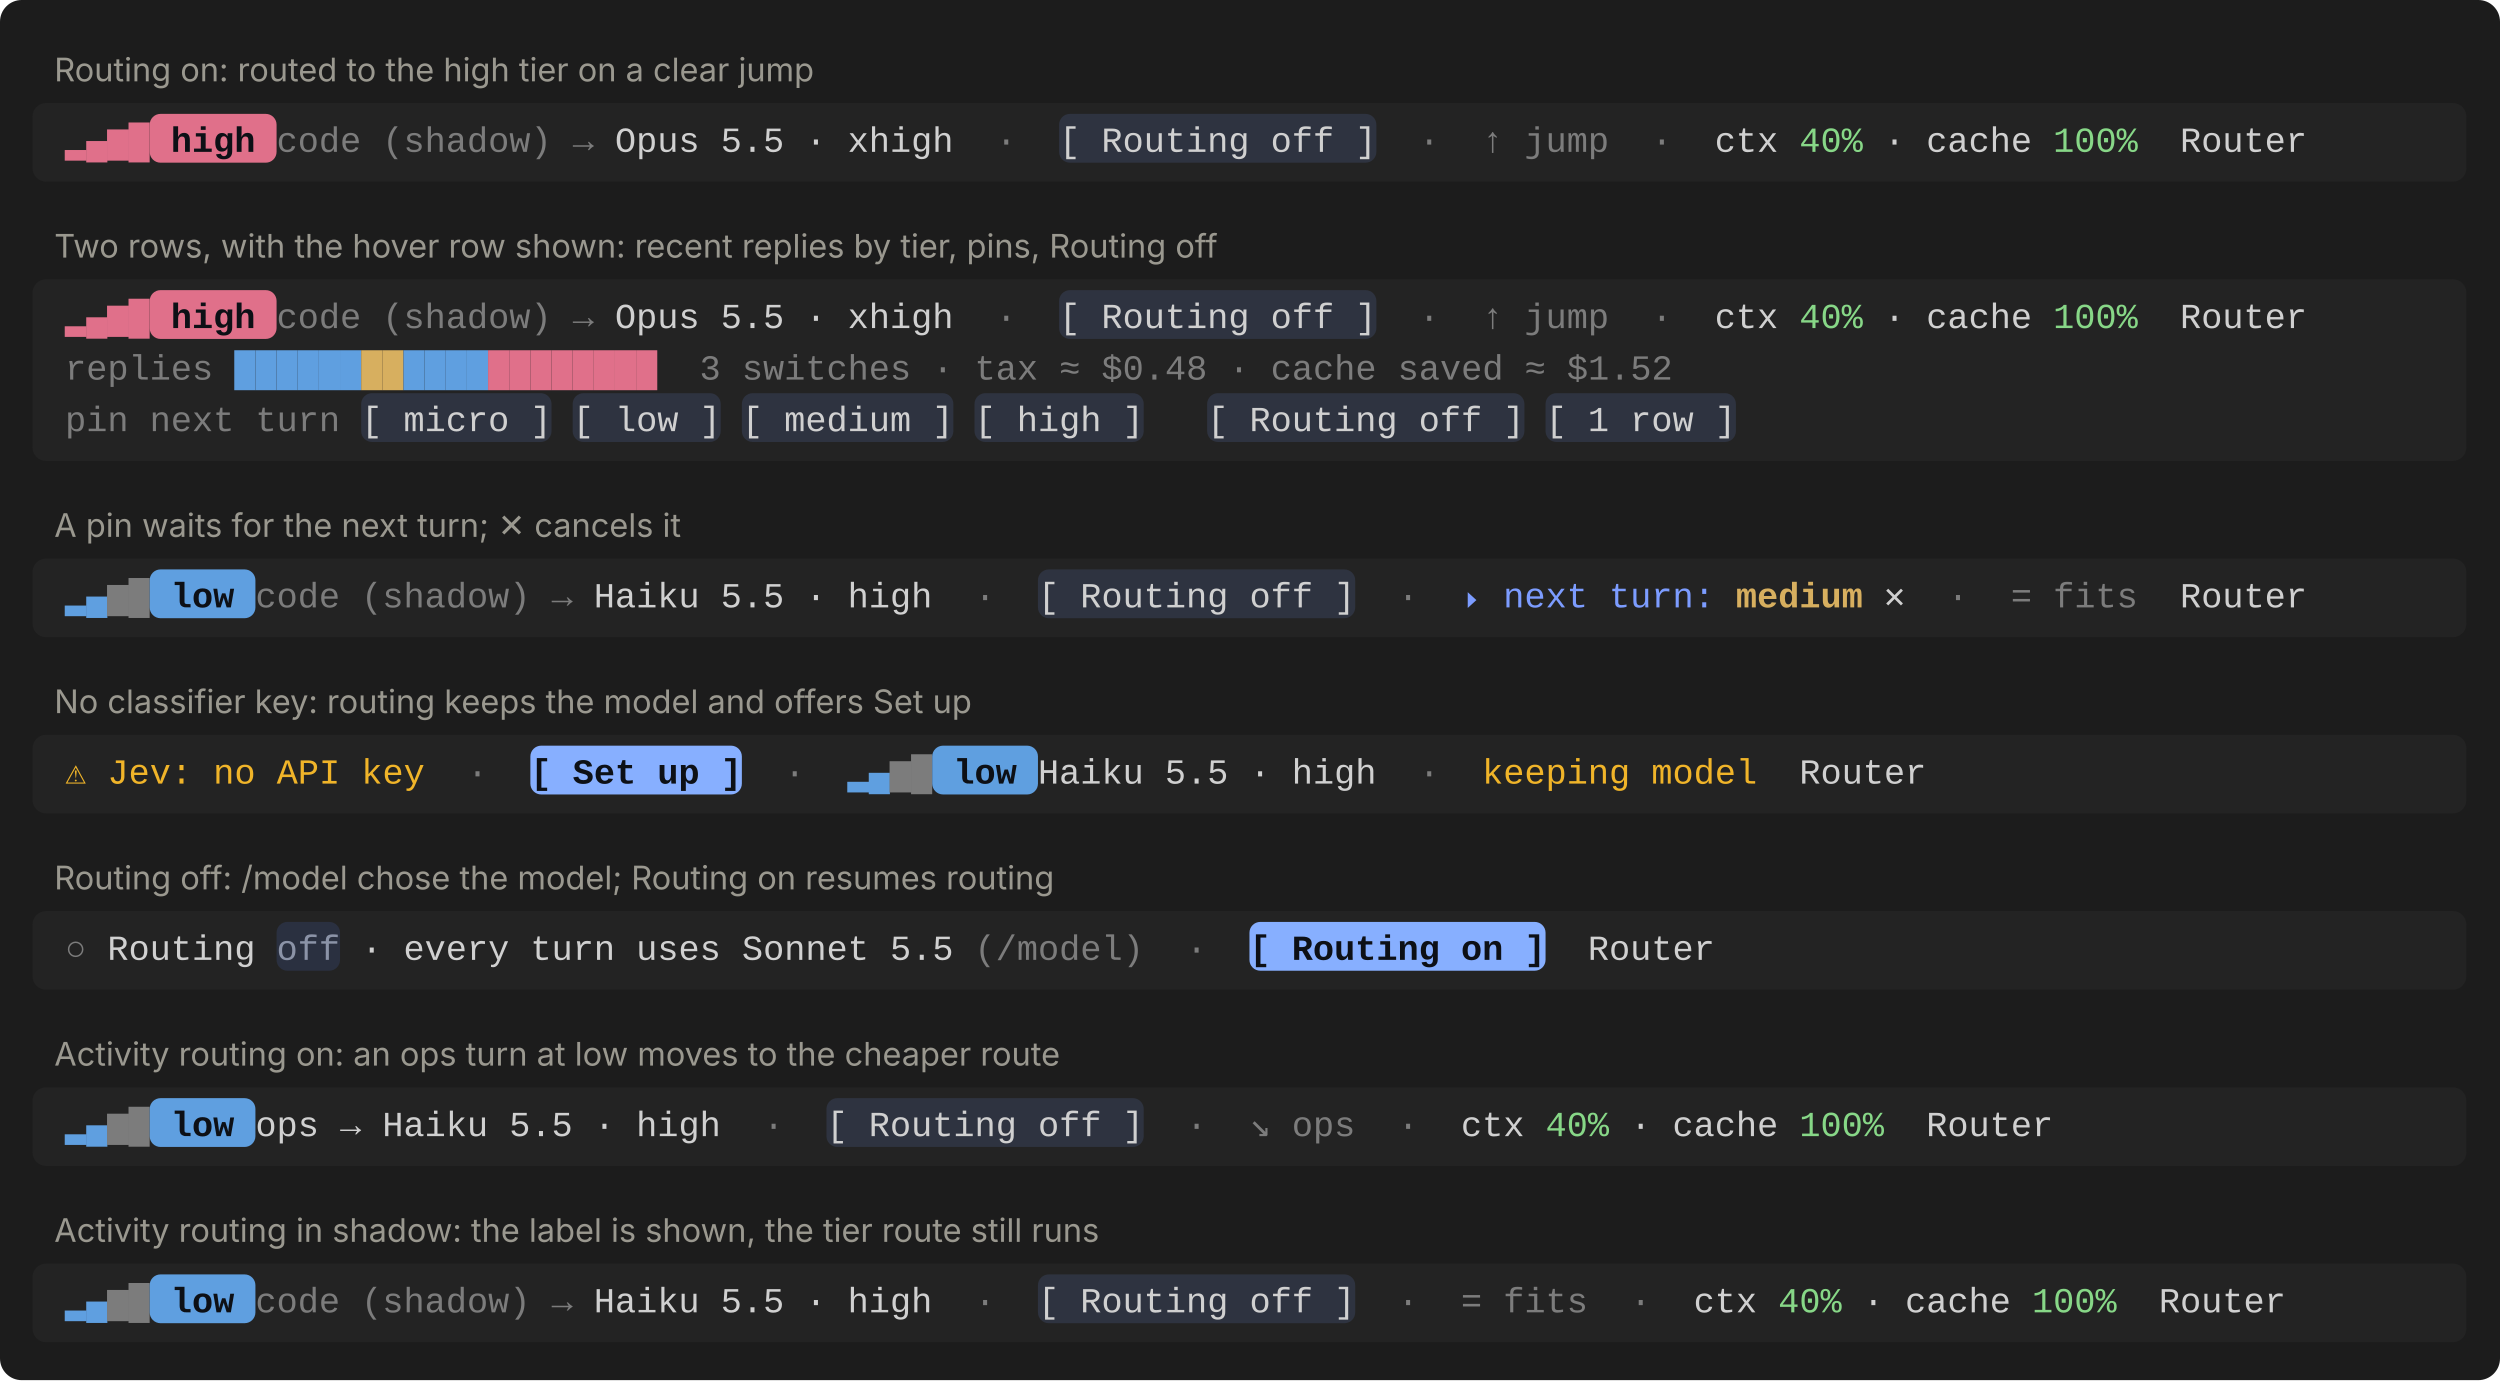
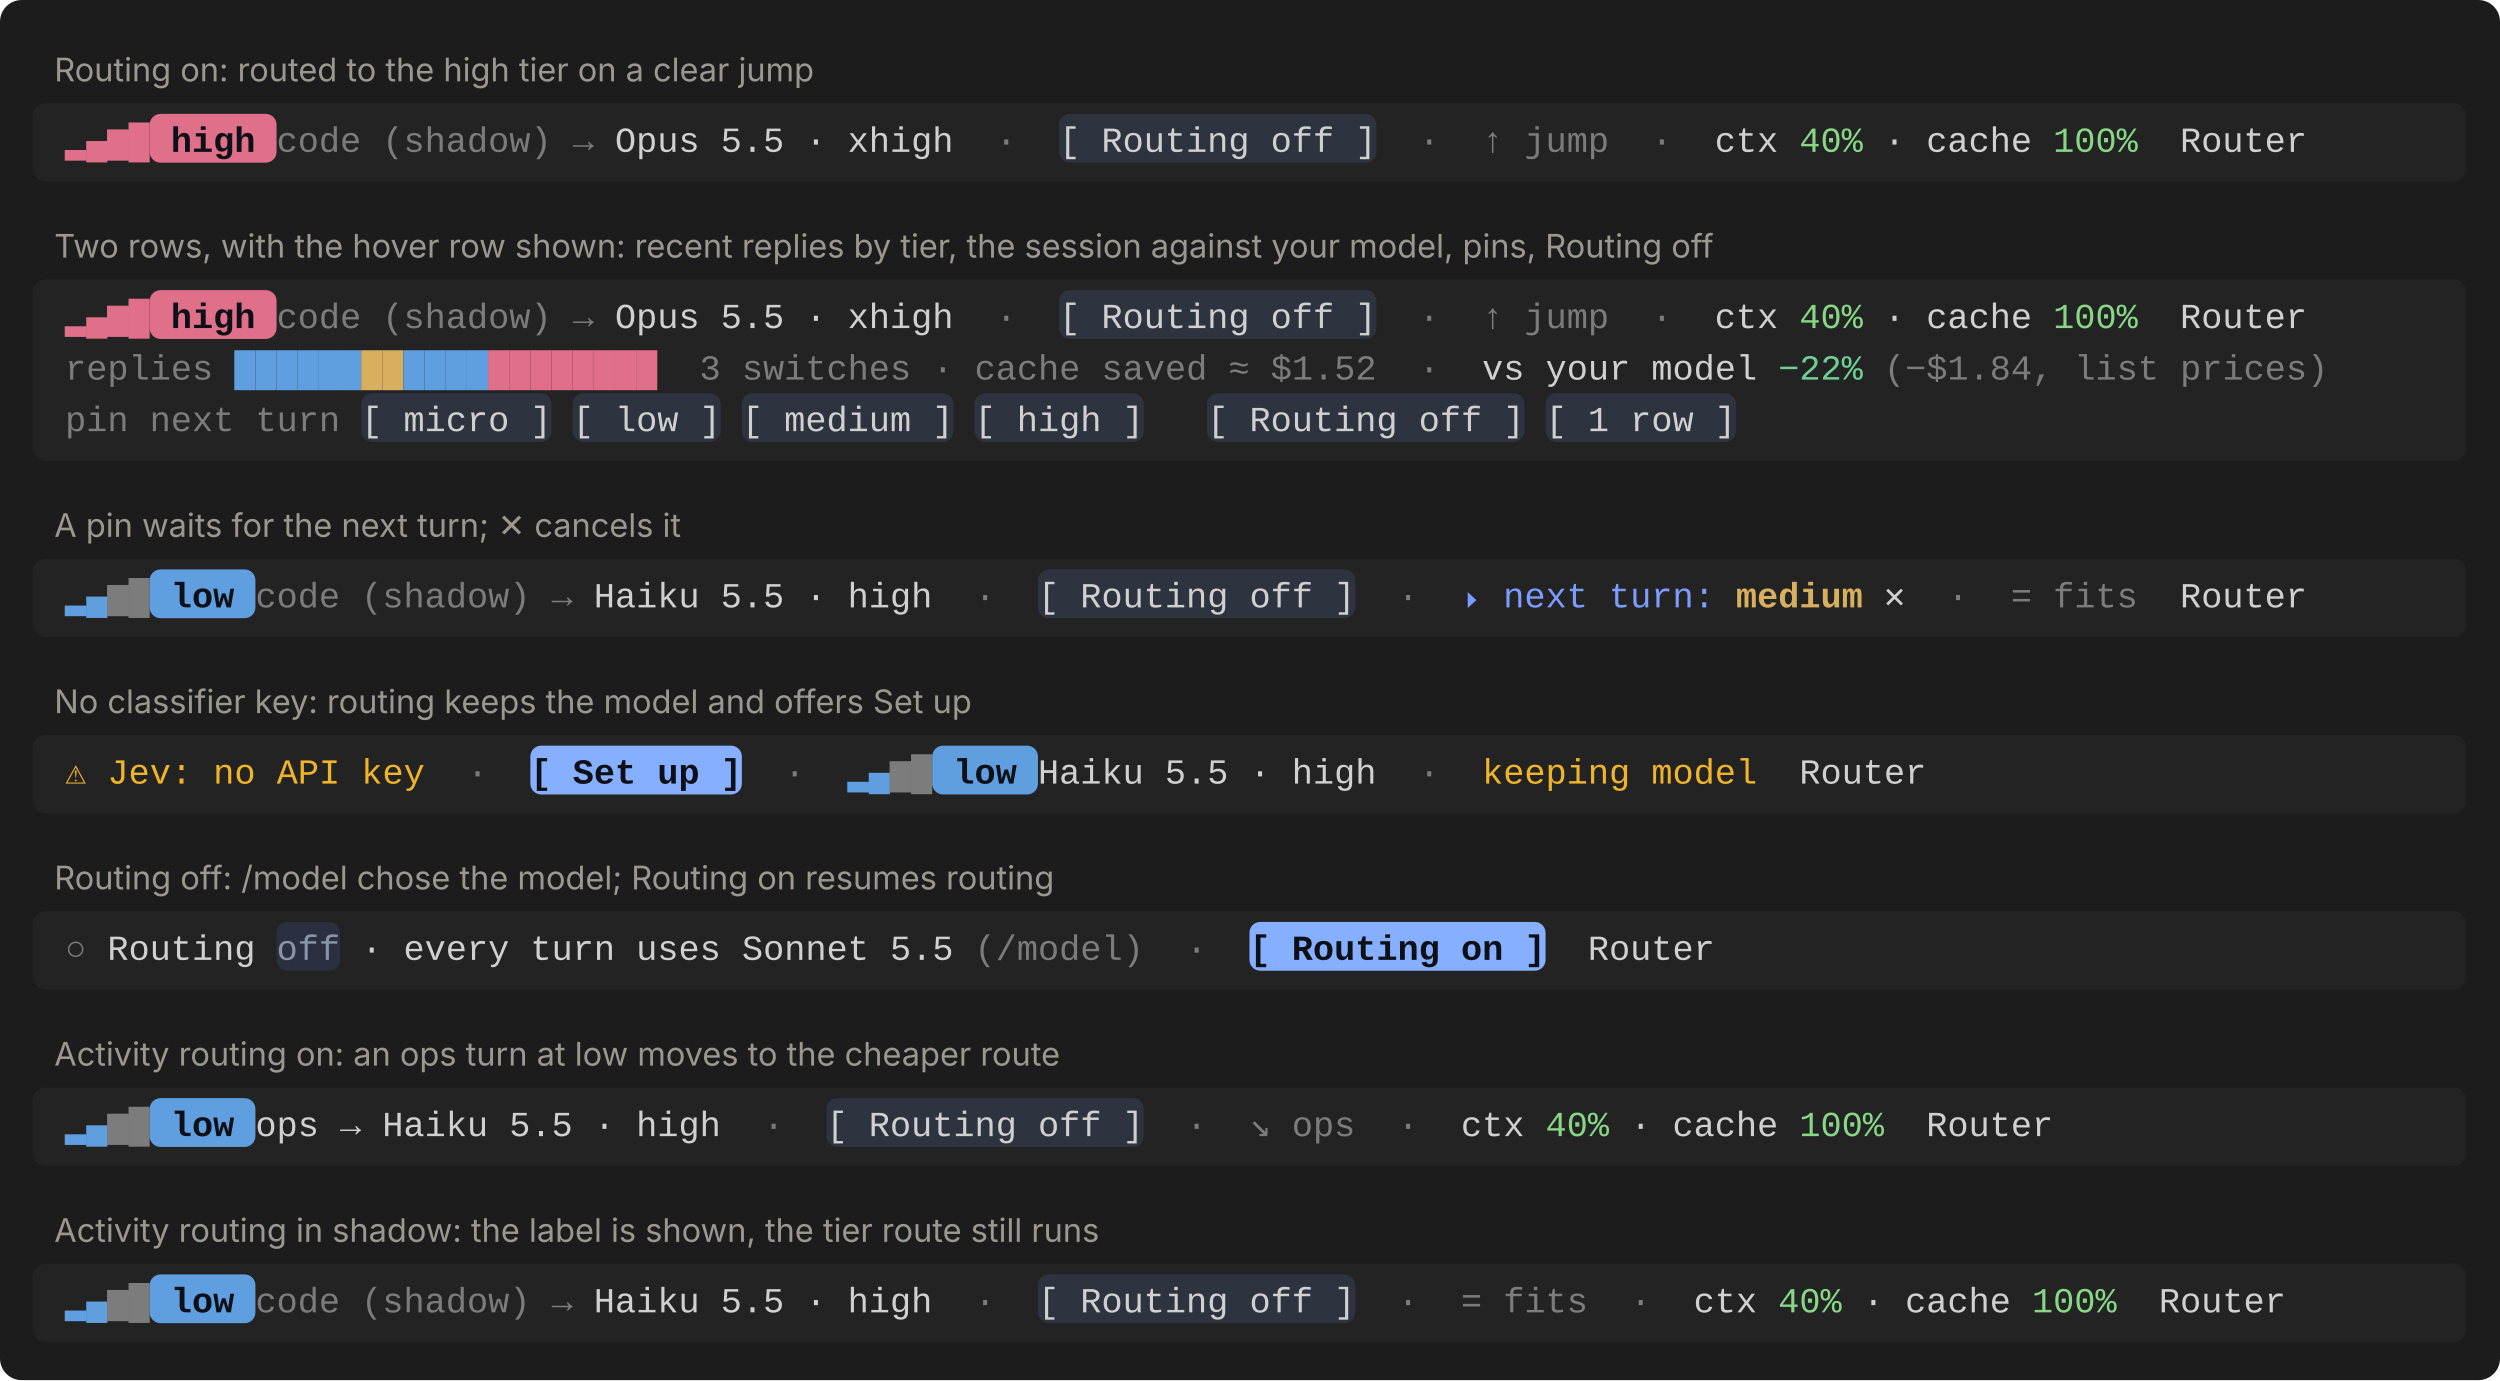
<svg xmlns="http://www.w3.org/2000/svg" viewBox="0 0 922 509" role="img" aria-labelledby="title desc">
  <style>
    text { font-family: ui-monospace, SFMono-Regular, Menlo, Consolas, 'Liberation Mono', monospace; font-size: 13px; }
    .cap { font-family: system-ui, -apple-system, 'Segoe UI', sans-serif; font-size: 12px; fill: #9a988f; }
  </style>
  <rect width="922" height="509" rx="8" fill="#1c1c1c" />
  <text class="cap" x="20" y="30">Routing on: routed to the high tier on a clear jump</text>
  <rect x="12" y="38" width="897.6" height="29" rx="5" fill="#232323" />
  <text x="24.0" y="56" fill="#e0708a" xml:space="preserve">▂</text>
  <text x="31.8" y="56" fill="#e0708a" xml:space="preserve">▄</text>
  <text x="39.6" y="56" fill="#e0708a" xml:space="preserve">▆</text>
  <text x="47.4" y="56" fill="#e0708a" xml:space="preserve">█</text>
  <rect x="55.2" y="42" width="46.8" height="18" rx="4" fill="#e0708a" />
  <text x="55.2" y="56" fill="#0d1016" font-weight="700" xml:space="preserve"> high </text>
  <text x="102.0" y="56" fill="#7c7c7c" xml:space="preserve">code (shadow) → </text>
  <text x="226.8" y="56" fill="#d0d0d0" xml:space="preserve">Opus 5.5 · xhigh</text>
  <text x="351.6" y="56" fill="#7c7c7c" xml:space="preserve">  ·  </text>
  <rect x="390.6" y="42" width="117.0" height="18" rx="4" fill="#2e3340" />
  <text x="390.6" y="56" fill="#d0d0d0" xml:space="preserve">[ Routing off ]</text>
  <text x="507.6" y="56" fill="#7c7c7c" xml:space="preserve">  ·  </text>
  <text x="546.6" y="56" fill="#7c7c7c" xml:space="preserve">↑ jump</text>
  <text x="593.4" y="56" fill="#7c7c7c" xml:space="preserve">  ·  </text>
  <text x="632.4" y="56" fill="#d0d0d0" xml:space="preserve">ctx </text>
  <text x="663.6" y="56" fill="#87d787" xml:space="preserve">40%</text>
  <text x="687.0" y="56" fill="#d0d0d0" xml:space="preserve"> · cache </text>
  <text x="757.2" y="56" fill="#87d787" xml:space="preserve">100%</text>
  <text x="804.0" y="56" fill="#d0d0d0" xml:space="preserve">Router</text>
-   <text class="cap" x="20" y="95">Two rows, with the hover row shown: recent replies by tier, pins, Routing off</text>
+   <text class="cap" x="20" y="95">Two rows, with the hover row shown: recent replies by tier, the session against your model, pins, Routing off</text>
  <rect x="12" y="103" width="897.6" height="67" rx="5" fill="#232323" />
  <text x="24.0" y="121" fill="#e0708a" xml:space="preserve">▂</text>
  <text x="31.8" y="121" fill="#e0708a" xml:space="preserve">▄</text>
  <text x="39.6" y="121" fill="#e0708a" xml:space="preserve">▆</text>
  <text x="47.4" y="121" fill="#e0708a" xml:space="preserve">█</text>
  <rect x="55.2" y="107" width="46.8" height="18" rx="4" fill="#e0708a" />
  <text x="55.2" y="121" fill="#0d1016" font-weight="700" xml:space="preserve"> high </text>
  <text x="102.0" y="121" fill="#7c7c7c" xml:space="preserve">code (shadow) → </text>
  <text x="226.8" y="121" fill="#d0d0d0" xml:space="preserve">Opus 5.5 · xhigh</text>
  <text x="351.6" y="121" fill="#7c7c7c" xml:space="preserve">  ·  </text>
  <rect x="390.6" y="107" width="117.0" height="18" rx="4" fill="#2e3340" />
  <text x="390.6" y="121" fill="#d0d0d0" xml:space="preserve">[ Routing off ]</text>
  <text x="507.6" y="121" fill="#7c7c7c" xml:space="preserve">  ·  </text>
  <text x="546.6" y="121" fill="#7c7c7c" xml:space="preserve">↑ jump</text>
  <text x="593.4" y="121" fill="#7c7c7c" xml:space="preserve">  ·  </text>
  <text x="632.4" y="121" fill="#d0d0d0" xml:space="preserve">ctx </text>
  <text x="663.6" y="121" fill="#87d787" xml:space="preserve">40%</text>
  <text x="687.0" y="121" fill="#d0d0d0" xml:space="preserve"> · cache </text>
  <text x="757.2" y="121" fill="#87d787" xml:space="preserve">100%</text>
  <text x="804.0" y="121" fill="#d0d0d0" xml:space="preserve">Router</text>
  <text x="24.0" y="140" fill="#7c7c7c" xml:space="preserve">replies </text>
  <text x="86.4" y="140" fill="#5f9fe0" xml:space="preserve">█</text>
  <text x="94.2" y="140" fill="#5f9fe0" xml:space="preserve">█</text>
  <text x="102.0" y="140" fill="#5f9fe0" xml:space="preserve">█</text>
  <text x="109.8" y="140" fill="#5f9fe0" xml:space="preserve">█</text>
  <text x="117.6" y="140" fill="#5f9fe0" xml:space="preserve">█</text>
  <text x="125.4" y="140" fill="#5f9fe0" xml:space="preserve">█</text>
  <text x="133.2" y="140" fill="#d7af5f" xml:space="preserve">█</text>
  <text x="141.0" y="140" fill="#d7af5f" xml:space="preserve">█</text>
  <text x="148.8" y="140" fill="#5f9fe0" xml:space="preserve">█</text>
  <text x="156.6" y="140" fill="#5f9fe0" xml:space="preserve">█</text>
  <text x="164.4" y="140" fill="#5f9fe0" xml:space="preserve">█</text>
  <text x="172.2" y="140" fill="#5f9fe0" xml:space="preserve">█</text>
  <text x="180.0" y="140" fill="#e0708a" xml:space="preserve">█</text>
  <text x="187.8" y="140" fill="#e0708a" xml:space="preserve">█</text>
  <text x="195.6" y="140" fill="#e0708a" xml:space="preserve">█</text>
  <text x="203.4" y="140" fill="#e0708a" xml:space="preserve">█</text>
  <text x="211.2" y="140" fill="#e0708a" xml:space="preserve">█</text>
  <text x="219.0" y="140" fill="#e0708a" xml:space="preserve">█</text>
  <text x="226.8" y="140" fill="#e0708a" xml:space="preserve">█</text>
  <text x="234.6" y="140" fill="#e0708a" xml:space="preserve">█</text>
-   <text x="242.4" y="140" fill="#7c7c7c" xml:space="preserve">  3 switches · tax ≈ $0.48 · cache saved ≈ $1.52</text>
+   <text x="242.4" y="140" fill="#7c7c7c" xml:space="preserve">  3 switches · cache saved ≈ $1.52</text>
+   <text x="507.6" y="140" fill="#7c7c7c" xml:space="preserve">  ·  </text>
+   <text x="546.6" y="140" fill="#d0d0d0" xml:space="preserve">vs your model </text>
+   <text x="655.8" y="140" fill="#6fcf97" xml:space="preserve">−22%</text>
+   <text x="687.0" y="140" fill="#7c7c7c" xml:space="preserve"> (−$1.84, list prices)</text>
  <text x="24.0" y="159" fill="#7c7c7c" xml:space="preserve">pin next turn </text>
  <rect x="133.2" y="145" width="70.2" height="18" rx="4" fill="#2e3340" />
  <text x="133.2" y="159" fill="#d0d0d0" xml:space="preserve">[ micro ]</text>
  <rect x="211.2" y="145" width="54.6" height="18" rx="4" fill="#2e3340" />
  <text x="211.2" y="159" fill="#d0d0d0" xml:space="preserve">[ low ]</text>
  <rect x="273.6" y="145" width="78.0" height="18" rx="4" fill="#2e3340" />
  <text x="273.6" y="159" fill="#d0d0d0" xml:space="preserve">[ medium ]</text>
  <rect x="359.4" y="145" width="62.4" height="18" rx="4" fill="#2e3340" />
  <text x="359.4" y="159" fill="#d0d0d0" xml:space="preserve">[ high ]</text>
  <rect x="445.2" y="145" width="117.0" height="18" rx="4" fill="#2e3340" />
  <text x="445.2" y="159" fill="#d0d0d0" xml:space="preserve">[ Routing off ]</text>
  <rect x="570.0" y="145" width="70.2" height="18" rx="4" fill="#2e3340" />
  <text x="570.0" y="159" fill="#d0d0d0" xml:space="preserve">[ 1 row ]</text>
  <text class="cap" x="20" y="198">A pin waits for the next turn; ✕ cancels it</text>
  <rect x="12" y="206" width="897.6" height="29" rx="5" fill="#232323" />
  <text x="24.0" y="224" fill="#5f9fe0" xml:space="preserve">▂</text>
  <text x="31.8" y="224" fill="#5f9fe0" xml:space="preserve">▄</text>
  <text x="39.6" y="224" fill="#7c7c7c" xml:space="preserve">▆</text>
  <text x="47.4" y="224" fill="#7c7c7c" xml:space="preserve">█</text>
  <rect x="55.2" y="210" width="39.0" height="18" rx="4" fill="#5f9fe0" />
  <text x="55.2" y="224" fill="#0d1016" font-weight="700" xml:space="preserve"> low </text>
  <text x="94.2" y="224" fill="#7c7c7c" xml:space="preserve">code (shadow) → </text>
  <text x="219.0" y="224" fill="#d0d0d0" xml:space="preserve">Haiku 5.5 · high</text>
  <text x="343.8" y="224" fill="#7c7c7c" xml:space="preserve">  ·  </text>
  <rect x="382.8" y="210" width="117.0" height="18" rx="4" fill="#2e3340" />
  <text x="382.8" y="224" fill="#d0d0d0" xml:space="preserve">[ Routing off ]</text>
  <text x="499.8" y="224" fill="#7c7c7c" xml:space="preserve">  ·  </text>
  <text x="538.8" y="224" fill="#7c9cff" xml:space="preserve">⏵ next turn: </text>
  <text x="640.2" y="224" fill="#d7af5f" font-weight="700" xml:space="preserve">medium</text>
  <text x="694.8" y="224" fill="#d0d0d0" xml:space="preserve">✕</text>
  <text x="702.6" y="224" fill="#7c7c7c" xml:space="preserve">  ·  </text>
  <text x="741.6" y="224" fill="#7c7c7c" xml:space="preserve">= fits</text>
  <text x="804.0" y="224" fill="#d0d0d0" xml:space="preserve">Router</text>
  <text class="cap" x="20" y="263">No classifier key: routing keeps the model and offers Set up</text>
  <rect x="12" y="271" width="897.6" height="29" rx="5" fill="#232323" />
  <text x="24.0" y="289" fill="#f0b429" xml:space="preserve">⚠ Jev: no API key</text>
  <text x="156.6" y="289" fill="#7c7c7c" xml:space="preserve">  ·  </text>
  <rect x="195.6" y="275" width="78.0" height="18" rx="4" fill="#87afff" />
  <text x="195.6" y="289" fill="#0d1016" font-weight="700" xml:space="preserve">[ Set up ]</text>
  <text x="273.6" y="289" fill="#7c7c7c" xml:space="preserve">  ·  </text>
  <text x="312.6" y="289" fill="#5f9fe0" xml:space="preserve">▂</text>
  <text x="320.4" y="289" fill="#5f9fe0" xml:space="preserve">▄</text>
  <text x="328.2" y="289" fill="#7c7c7c" xml:space="preserve">▆</text>
  <text x="336.0" y="289" fill="#7c7c7c" xml:space="preserve">█</text>
  <rect x="343.8" y="275" width="39.0" height="18" rx="4" fill="#5f9fe0" />
  <text x="343.8" y="289" fill="#0d1016" font-weight="700" xml:space="preserve"> low </text>
  <text x="382.8" y="289" fill="#d0d0d0" xml:space="preserve">Haiku 5.5 · high</text>
  <text x="507.6" y="289" fill="#7c7c7c" xml:space="preserve">  ·  </text>
  <text x="546.6" y="289" fill="#f0b429" xml:space="preserve">keeping model</text>
  <text x="663.6" y="289" fill="#d0d0d0" xml:space="preserve">Router</text>
  <text class="cap" x="20" y="328">Routing off: /model chose the model; Routing on resumes routing</text>
  <rect x="12" y="336" width="897.6" height="29" rx="5" fill="#232323" />
  <text x="24.0" y="354" fill="#7c7c7c" xml:space="preserve">○ </text>
  <text x="39.6" y="354" fill="#d0d0d0" xml:space="preserve">Routing </text>
  <rect x="102.0" y="340" width="23.4" height="18" rx="4" fill="#2a3040" />
  <text x="102.0" y="354" fill="#8b93a7" xml:space="preserve">off</text>
  <text x="125.4" y="354" fill="#d0d0d0" xml:space="preserve"> · every turn uses Sonnet 5.5</text>
  <text x="351.6" y="354" fill="#7c7c7c" xml:space="preserve"> (/model)</text>
  <text x="421.8" y="354" fill="#7c7c7c" xml:space="preserve">  ·  </text>
  <rect x="460.8" y="340" width="109.2" height="18" rx="4" fill="#87afff" />
  <text x="460.8" y="354" fill="#0d1016" font-weight="700" xml:space="preserve">[ Routing on ]</text>
  <text x="585.6" y="354" fill="#d0d0d0" xml:space="preserve">Router</text>
  <text class="cap" x="20" y="393">Activity routing on: an ops turn at low moves to the cheaper route</text>
  <rect x="12" y="401" width="897.6" height="29" rx="5" fill="#232323" />
  <text x="24.0" y="419" fill="#5f9fe0" xml:space="preserve">▂</text>
  <text x="31.8" y="419" fill="#5f9fe0" xml:space="preserve">▄</text>
  <text x="39.6" y="419" fill="#7c7c7c" xml:space="preserve">▆</text>
  <text x="47.4" y="419" fill="#7c7c7c" xml:space="preserve">█</text>
  <rect x="55.2" y="405" width="39.0" height="18" rx="4" fill="#5f9fe0" />
  <text x="55.2" y="419" fill="#0d1016" font-weight="700" xml:space="preserve"> low </text>
  <text x="94.2" y="419" fill="#d0d0d0" xml:space="preserve">ops → </text>
  <text x="141.0" y="419" fill="#d0d0d0" xml:space="preserve">Haiku 5.5 · high</text>
  <text x="265.8" y="419" fill="#7c7c7c" xml:space="preserve">  ·  </text>
  <rect x="304.8" y="405" width="117.0" height="18" rx="4" fill="#2e3340" />
  <text x="304.8" y="419" fill="#d0d0d0" xml:space="preserve">[ Routing off ]</text>
  <text x="421.8" y="419" fill="#7c7c7c" xml:space="preserve">  ·  </text>
  <text x="460.8" y="419" fill="#7c7c7c" xml:space="preserve">↘ ops</text>
  <text x="499.8" y="419" fill="#7c7c7c" xml:space="preserve">  ·  </text>
  <text x="538.8" y="419" fill="#d0d0d0" xml:space="preserve">ctx </text>
  <text x="570.0" y="419" fill="#87d787" xml:space="preserve">40%</text>
  <text x="593.4" y="419" fill="#d0d0d0" xml:space="preserve"> · cache </text>
  <text x="663.6" y="419" fill="#87d787" xml:space="preserve">100%</text>
  <text x="710.4" y="419" fill="#d0d0d0" xml:space="preserve">Router</text>
  <text class="cap" x="20" y="458">Activity routing in shadow: the label is shown, the tier route still runs</text>
  <rect x="12" y="466" width="897.6" height="29" rx="5" fill="#232323" />
  <text x="24.0" y="484" fill="#5f9fe0" xml:space="preserve">▂</text>
  <text x="31.8" y="484" fill="#5f9fe0" xml:space="preserve">▄</text>
  <text x="39.6" y="484" fill="#7c7c7c" xml:space="preserve">▆</text>
  <text x="47.4" y="484" fill="#7c7c7c" xml:space="preserve">█</text>
  <rect x="55.2" y="470" width="39.0" height="18" rx="4" fill="#5f9fe0" />
  <text x="55.2" y="484" fill="#0d1016" font-weight="700" xml:space="preserve"> low </text>
  <text x="94.2" y="484" fill="#7c7c7c" xml:space="preserve">code (shadow) → </text>
  <text x="219.0" y="484" fill="#d0d0d0" xml:space="preserve">Haiku 5.5 · high</text>
  <text x="343.8" y="484" fill="#7c7c7c" xml:space="preserve">  ·  </text>
  <rect x="382.8" y="470" width="117.0" height="18" rx="4" fill="#2e3340" />
  <text x="382.8" y="484" fill="#d0d0d0" xml:space="preserve">[ Routing off ]</text>
  <text x="499.8" y="484" fill="#7c7c7c" xml:space="preserve">  ·  </text>
  <text x="538.8" y="484" fill="#7c7c7c" xml:space="preserve">= fits</text>
  <text x="585.6" y="484" fill="#7c7c7c" xml:space="preserve">  ·  </text>
  <text x="624.6" y="484" fill="#d0d0d0" xml:space="preserve">ctx </text>
  <text x="655.8" y="484" fill="#87d787" xml:space="preserve">40%</text>
  <text x="679.2" y="484" fill="#d0d0d0" xml:space="preserve"> · cache </text>
  <text x="749.4" y="484" fill="#87d787" xml:space="preserve">100%</text>
  <text x="796.2" y="484" fill="#d0d0d0" xml:space="preserve">Router</text>
</svg>
